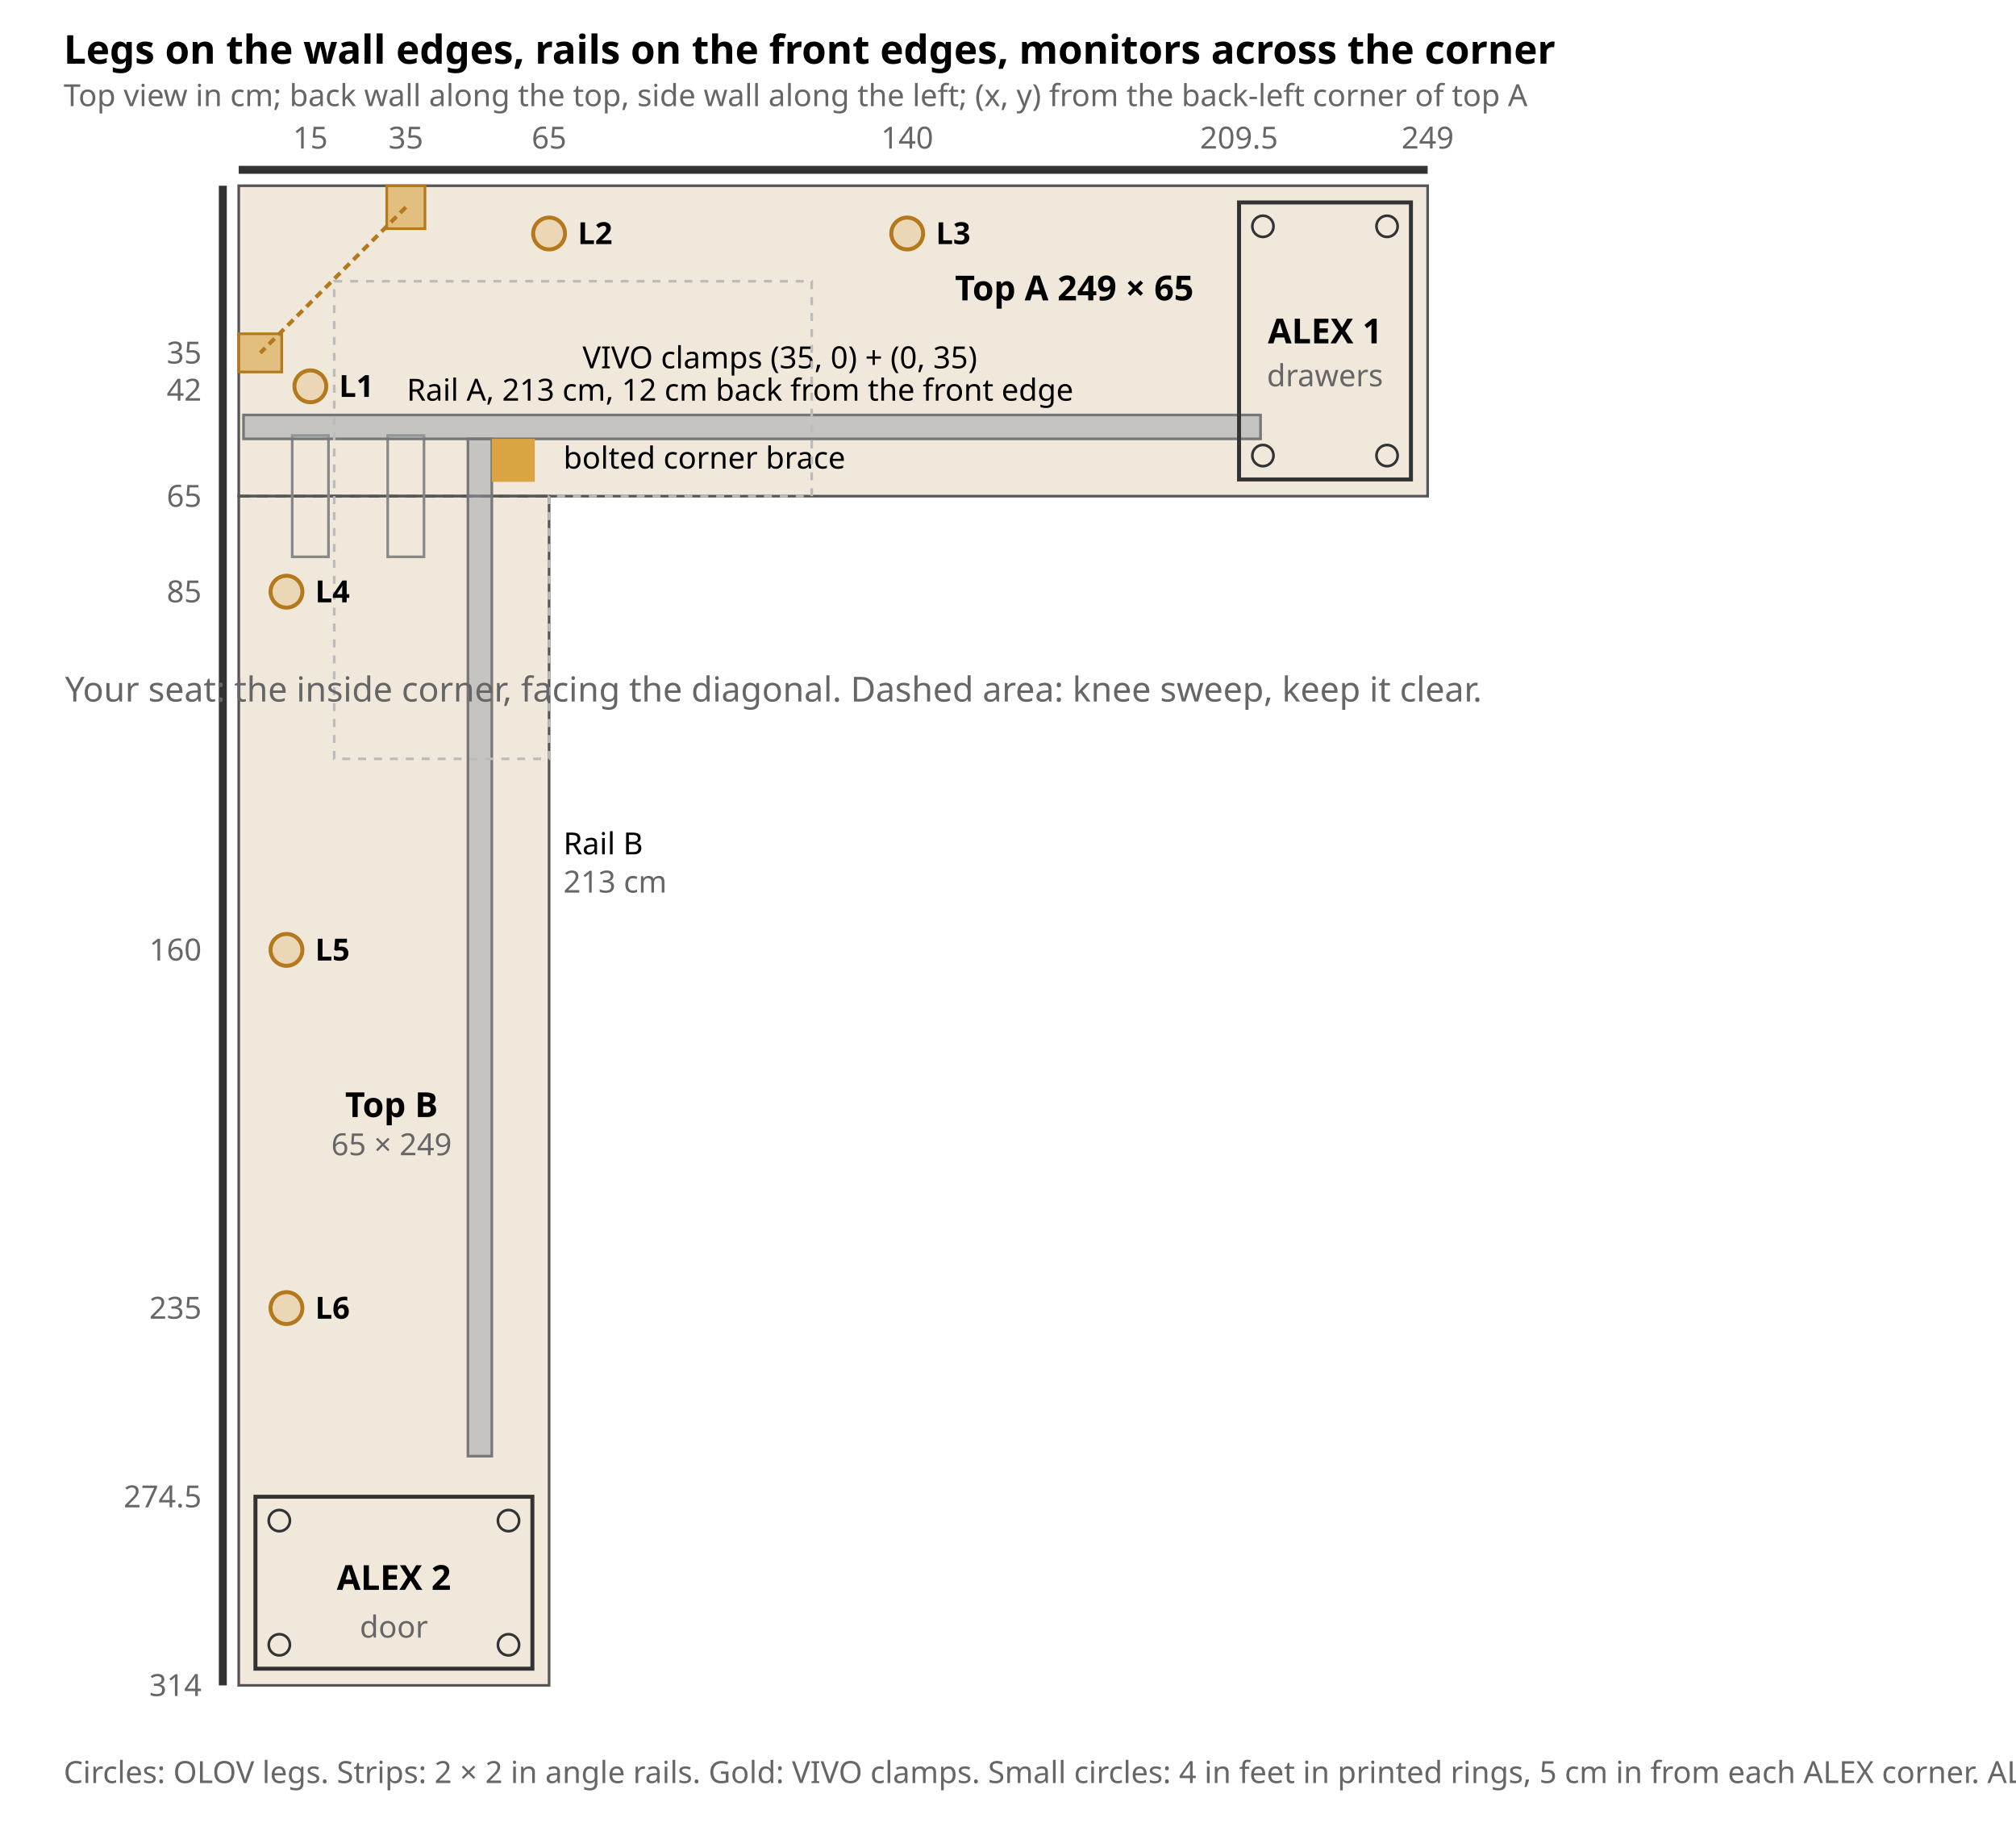
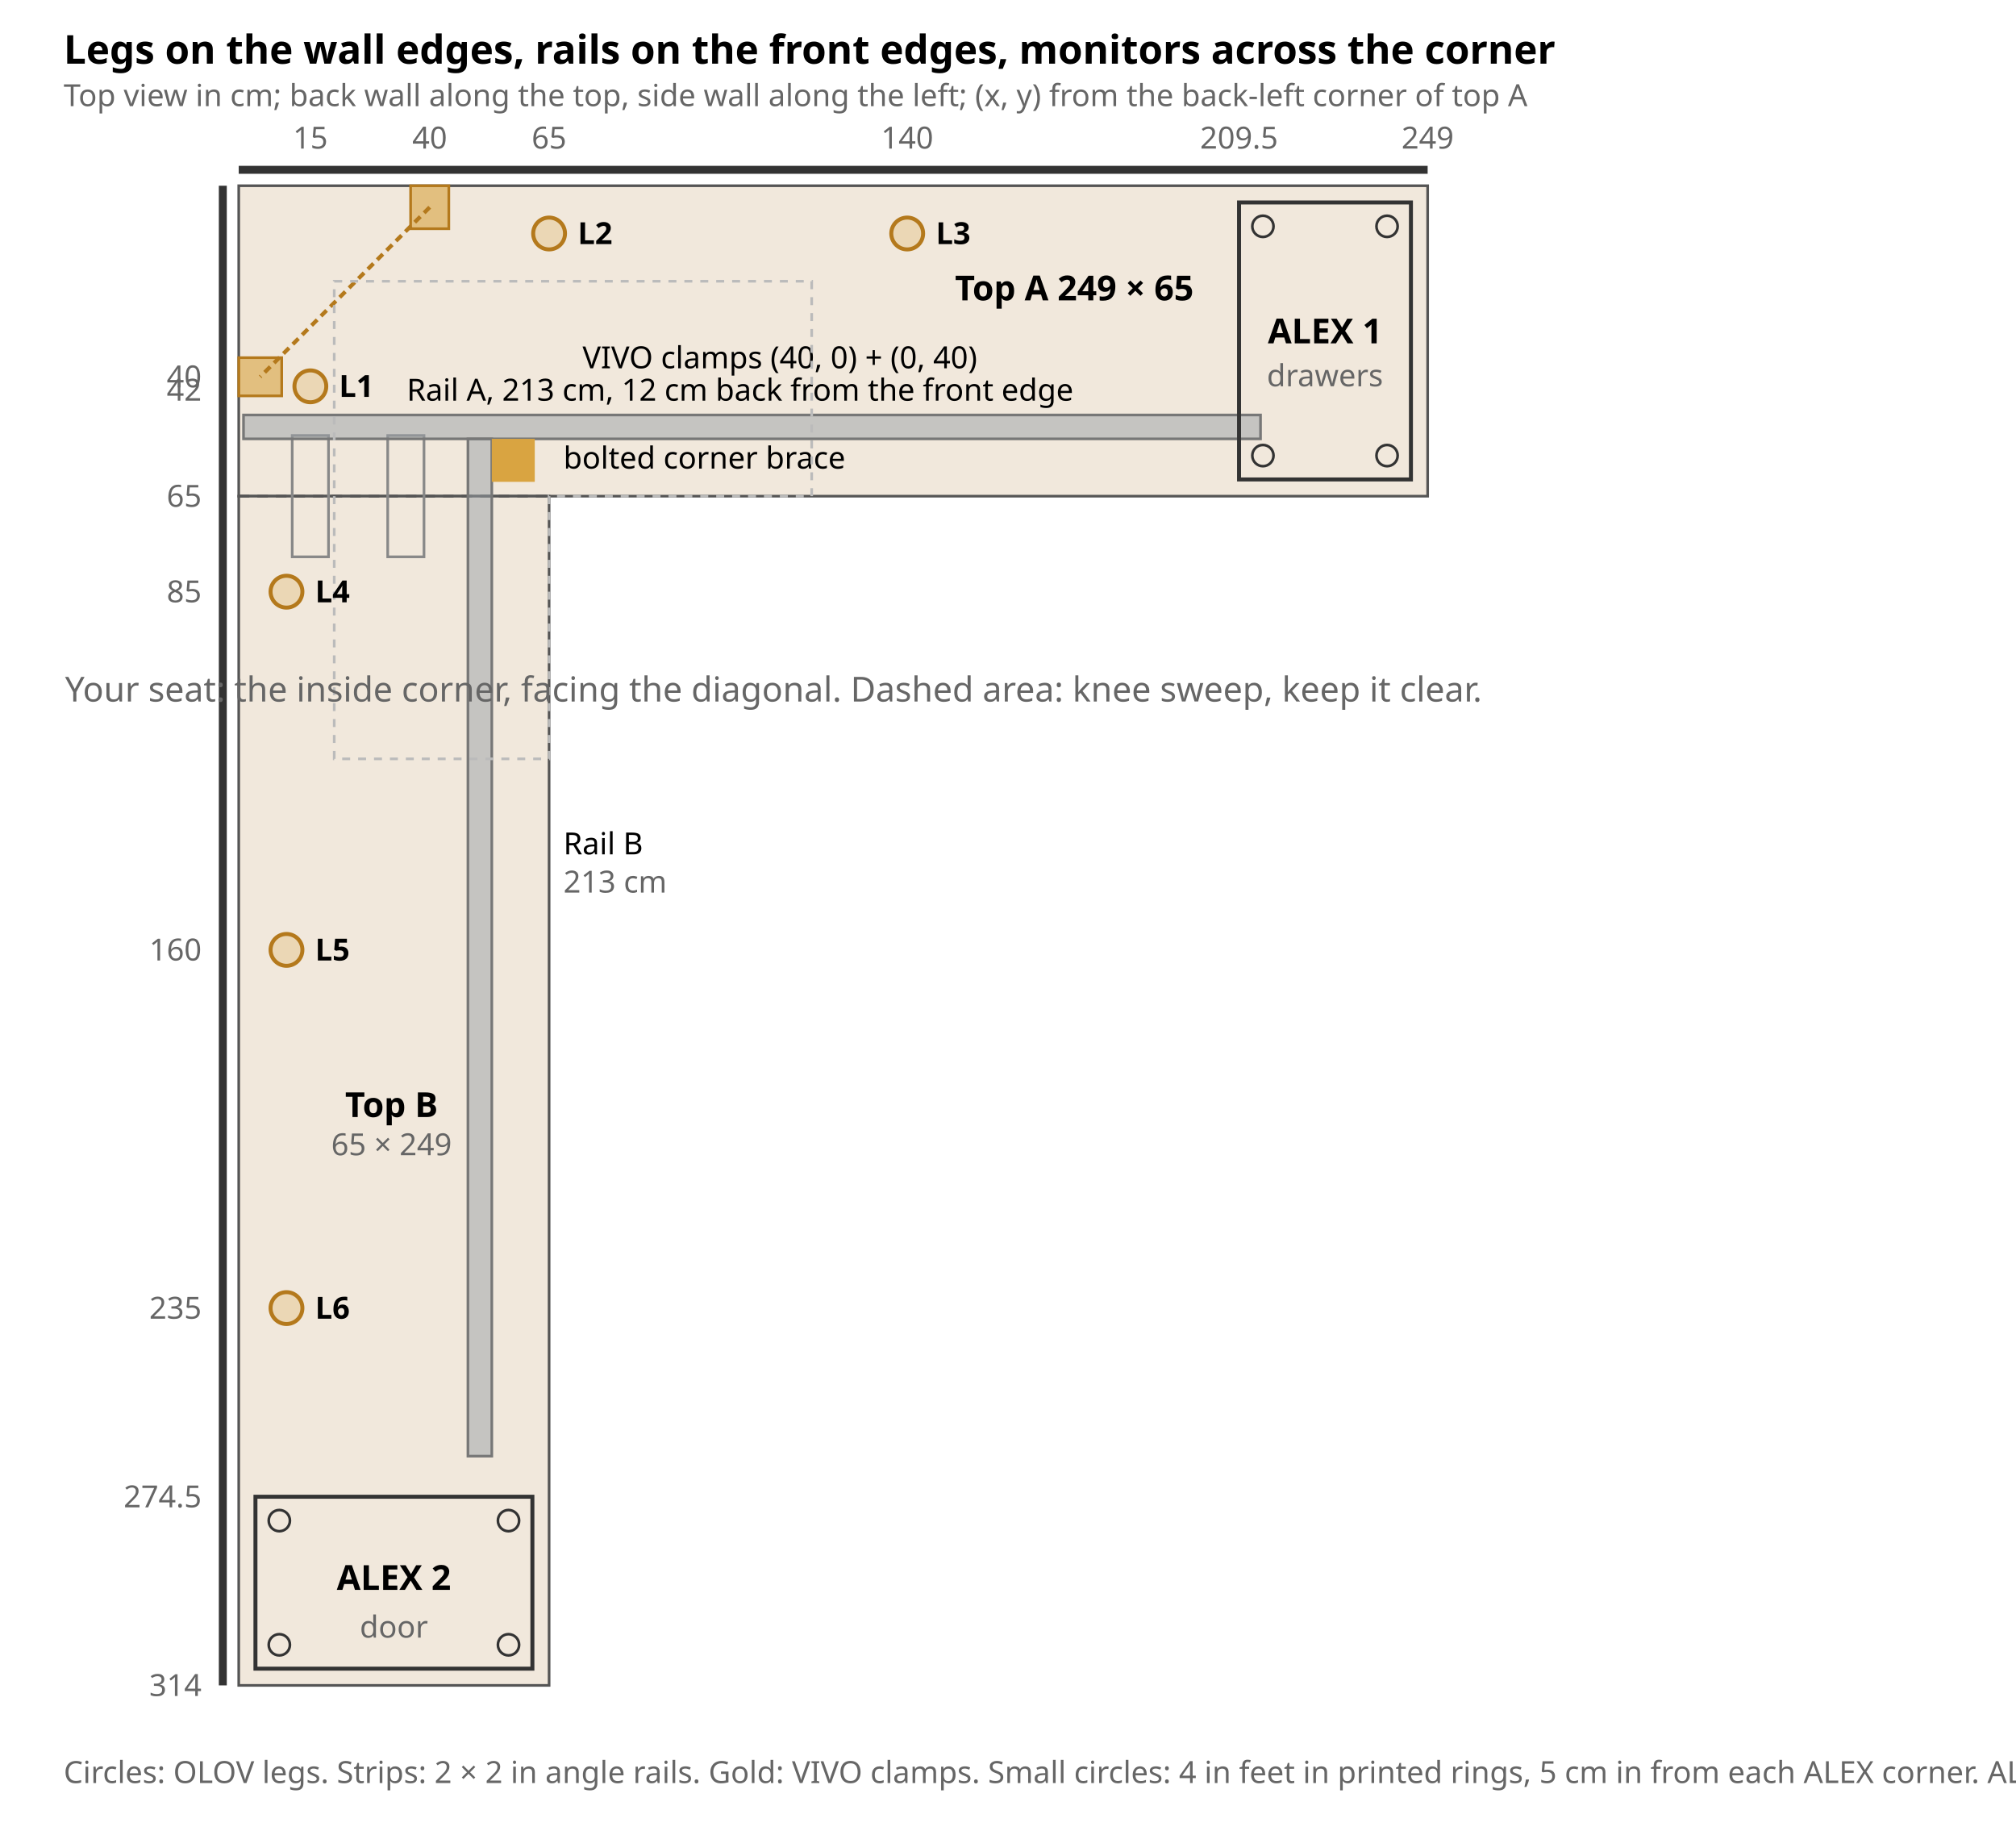
<svg xmlns="http://www.w3.org/2000/svg" viewBox="0 0 760 690" font-family="sans-serif" font-size="13" style="background:#fff">
  <text x="24" y="24" font-size="15" font-weight="600">Legs on the wall edges, rails on the front edges, monitors across the corner</text>
  <text x="24" y="40" font-size="11.5" fill="#666">Top view in cm; back wall along the top, side wall along the left; (x, y) from the back-left corner of top A</text>
  <line x1="90.0" y1="64.0" x2="538.2" y2="64.0" stroke="#333" stroke-width="3" />
  <line x1="84.0" y1="70.0" x2="84.0" y2="635.2" stroke="#333" stroke-width="3" />
  <rect x="90.0" y="70.0" width="448.2" height="117.0" fill="#f1e8dc" stroke="#555" />
  <rect x="90.0" y="187.0" width="117.0" height="448.2" fill="#f1e8dc" stroke="#555" />
  <text x="405.0" y="113.2" text-anchor="middle" font-weight="600">Top A  249 × 65</text>
  <text x="147.6" y="421.0" text-anchor="middle" font-weight="600">Top B</text>
  <text x="147.6" y="435.4" text-anchor="middle" font-size="11.5" fill="#666">65 × 249</text>
  <line x1="90.0" y1="187.0" x2="207.0" y2="187.0" stroke="#555" stroke-dasharray="4 3" />
  <rect x="110.16" y="164.14" width="13.68" height="45.72" fill="none" stroke="#888" />
  <rect x="146.16" y="164.14" width="13.68" height="45.72" fill="none" stroke="#888" />
  <rect x="91.8" y="156.4" width="383.4" height="9.0" fill="#9aa0a6" fill-opacity="0.5" stroke="#777" />
  <rect x="176.4" y="165.4" width="9.0" height="383.4" fill="#9aa0a6" fill-opacity="0.5" stroke="#777" />
  <rect x="185.4" y="165.4" width="16.2" height="16.2" fill="#d9a441" />
  <text x="279.0" y="151.0" text-anchor="middle" font-size="11.5">Rail A, 213 cm, 12 cm back from the front edge</text>
  <text x="212.4" y="322.0" font-size="11.5">Rail B</text>
  <text x="212.4" y="336.4" font-size="11.5" fill="#666">213 cm</text>
  <text x="212.4" y="176.6" font-size="11.5">bolted corner brace</text>
  <rect x="467.1" y="76.3" width="64.8" height="104.4" fill="none" stroke="#333" stroke-width="1.5" />
  <text x="499.5" y="129.4" text-anchor="middle" font-weight="600">ALEX 1</text>
  <text x="499.5" y="145.6" text-anchor="middle" font-size="11.5" fill="#666">drawers</text>
  <rect x="96.3" y="564.1" width="104.4" height="64.8" fill="none" stroke="#333" stroke-width="1.5" />
  <text x="148.5" y="599.2" text-anchor="middle" font-weight="600">ALEX 2</text>
  <text x="148.5" y="617.2" text-anchor="middle" font-size="11.5" fill="#666">door</text>
  <circle cx="476.1" cy="85.3" r="4" fill="none" stroke="#333" />
  <circle cx="522.9" cy="85.3" r="4" fill="none" stroke="#333" />
  <circle cx="476.1" cy="171.7" r="4" fill="none" stroke="#333" />
  <circle cx="522.9" cy="171.7" r="4" fill="none" stroke="#333" />
  <circle cx="105.3" cy="573.1" r="4" fill="none" stroke="#333" />
  <circle cx="191.7" cy="573.1" r="4" fill="none" stroke="#333" />
  <circle cx="105.3" cy="619.9" r="4" fill="none" stroke="#333" />
  <circle cx="191.7" cy="619.9" r="4" fill="none" stroke="#333" />
-   <rect x="145.8" y="70.0" width="14.4" height="16.2" fill="#d9a441" fill-opacity="0.6" stroke="#b4791c" />
-   <rect x="90.0" y="125.8" width="16.2" height="14.4" fill="#d9a441" fill-opacity="0.6" stroke="#b4791c" />
-   <line x1="153.0" y1="78.1" x2="98.1" y2="133.0" stroke="#b4791c" stroke-dasharray="3 2" stroke-width="1.5" />
-   <text x="219.6" y="138.8" font-size="11.5">VIVO clamps (35, 0) + (0, 35)</text>
+   <rect x="154.8" y="70.0" width="14.4" height="16.2" fill="#d9a441" fill-opacity="0.6" stroke="#b4791c" />
+   <rect x="90.0" y="134.8" width="16.2" height="14.4" fill="#d9a441" fill-opacity="0.6" stroke="#b4791c" />
+   <line x1="162.0" y1="78.1" x2="98.1" y2="142.0" stroke="#b4791c" stroke-dasharray="3 2" stroke-width="1.5" />
+   <text x="219.6" y="138.8" font-size="11.5">VIVO clamps (40, 0) + (0, 40)</text>
  <path d="M126.0 106.0H306.0V187.0H207.0V286.0H126.0Z" fill="none" stroke="#bbb" stroke-dasharray="3 3" />
  <text x="291.6" y="264.4" text-anchor="middle" fill="#666">Your seat: the inside corner, facing the diagonal. Dashed area: knee sweep, keep it clear.</text>
  <circle cx="117.0" cy="145.6" r="6" fill="#d9a441" fill-opacity="0.25" stroke="#b4791c" stroke-width="1.5" />
  <text x="127.8" y="149.6" font-size="11.5" font-weight="600">L1</text>
  <circle cx="207.0" cy="88.0" r="6" fill="#d9a441" fill-opacity="0.25" stroke="#b4791c" stroke-width="1.5" />
  <text x="217.8" y="92.0" font-size="11.5" font-weight="600">L2</text>
  <circle cx="342.0" cy="88.0" r="6" fill="#d9a441" fill-opacity="0.25" stroke="#b4791c" stroke-width="1.5" />
  <text x="352.8" y="92.0" font-size="11.5" font-weight="600">L3</text>
  <circle cx="108.0" cy="223.0" r="6" fill="#d9a441" fill-opacity="0.25" stroke="#b4791c" stroke-width="1.5" />
  <text x="118.8" y="227.0" font-size="11.5" font-weight="600">L4</text>
  <circle cx="108.0" cy="358.0" r="6" fill="#d9a441" fill-opacity="0.25" stroke="#b4791c" stroke-width="1.5" />
  <text x="118.8" y="362.0" font-size="11.5" font-weight="600">L5</text>
  <circle cx="108.0" cy="493.0" r="6" fill="#d9a441" fill-opacity="0.25" stroke="#b4791c" stroke-width="1.5" />
  <text x="118.8" y="497.0" font-size="11.5" font-weight="600">L6</text>
  <text x="117.0" y="56" text-anchor="middle" font-size="11.5" fill="#666">15</text>
-   <text x="153.0" y="56" text-anchor="middle" font-size="11.5" fill="#666">35</text>
+   <text x="162.0" y="56" text-anchor="middle" font-size="11.5" fill="#666">40</text>
  <text x="207.0" y="56" text-anchor="middle" font-size="11.5" fill="#666">65</text>
  <text x="342.0" y="56" text-anchor="middle" font-size="11.5" fill="#666">140</text>
  <text x="467.1" y="56" text-anchor="middle" font-size="11.5" fill="#666">209.5</text>
  <text x="538.2" y="56" text-anchor="middle" font-size="11.5" fill="#666">249</text>
-   <text x="76" y="137.0" text-anchor="end" font-size="11.5" fill="#666">35</text>
+   <text x="76" y="146.0" text-anchor="end" font-size="11.5" fill="#666">40</text>
  <text x="76" y="151.0" text-anchor="end" font-size="11.5" fill="#666">42</text>
  <text x="76" y="191.0" text-anchor="end" font-size="11.5" fill="#666">65</text>
  <text x="76" y="227.0" text-anchor="end" font-size="11.5" fill="#666">85</text>
  <text x="76" y="362.0" text-anchor="end" font-size="11.5" fill="#666">160</text>
  <text x="76" y="497.0" text-anchor="end" font-size="11.5" fill="#666">235</text>
  <text x="76" y="568.1" text-anchor="end" font-size="11.5" fill="#666">274.5</text>
  <text x="76" y="639.2" text-anchor="end" font-size="11.5" fill="#666">314</text>
  <text x="24" y="672" font-size="11.5" fill="#666">Circles: OLOV legs. Strips: 2 × 2 in angle rails. Gold: VIVO clamps. Small circles: 4 in feet in printed rings, 5 cm in from each ALEX corner. ALEX 3.5 cm in all round; tops 3 cm off both walls.</text>
</svg>
